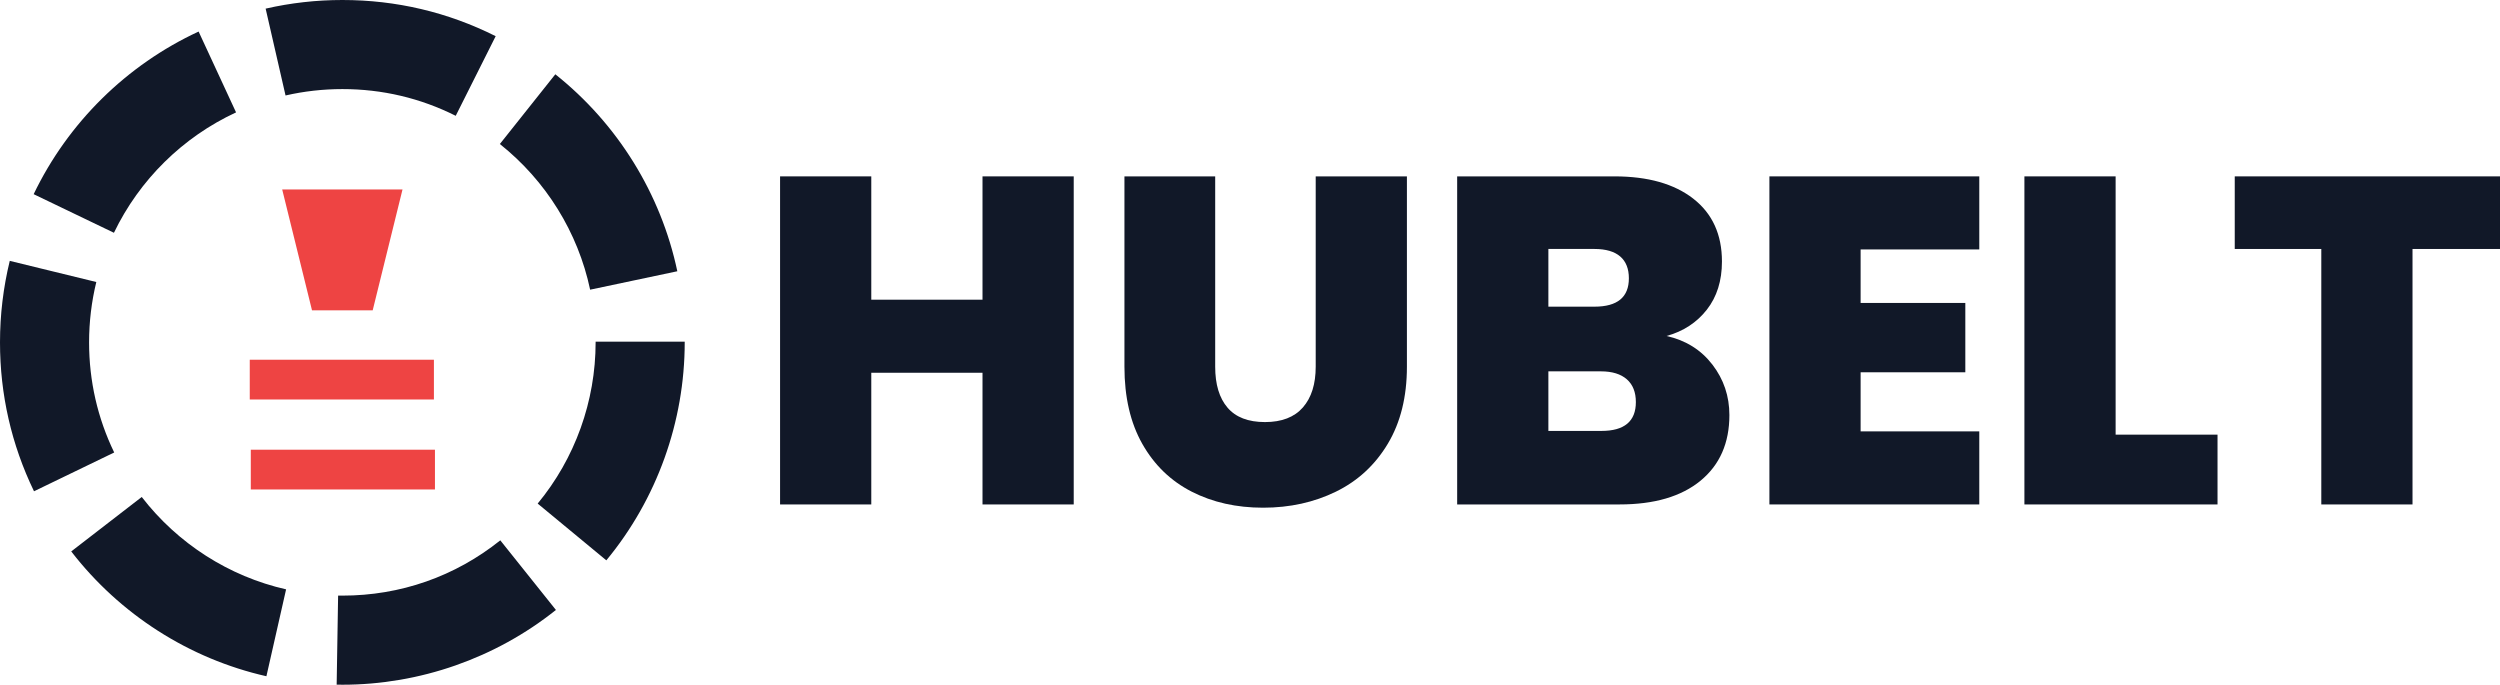
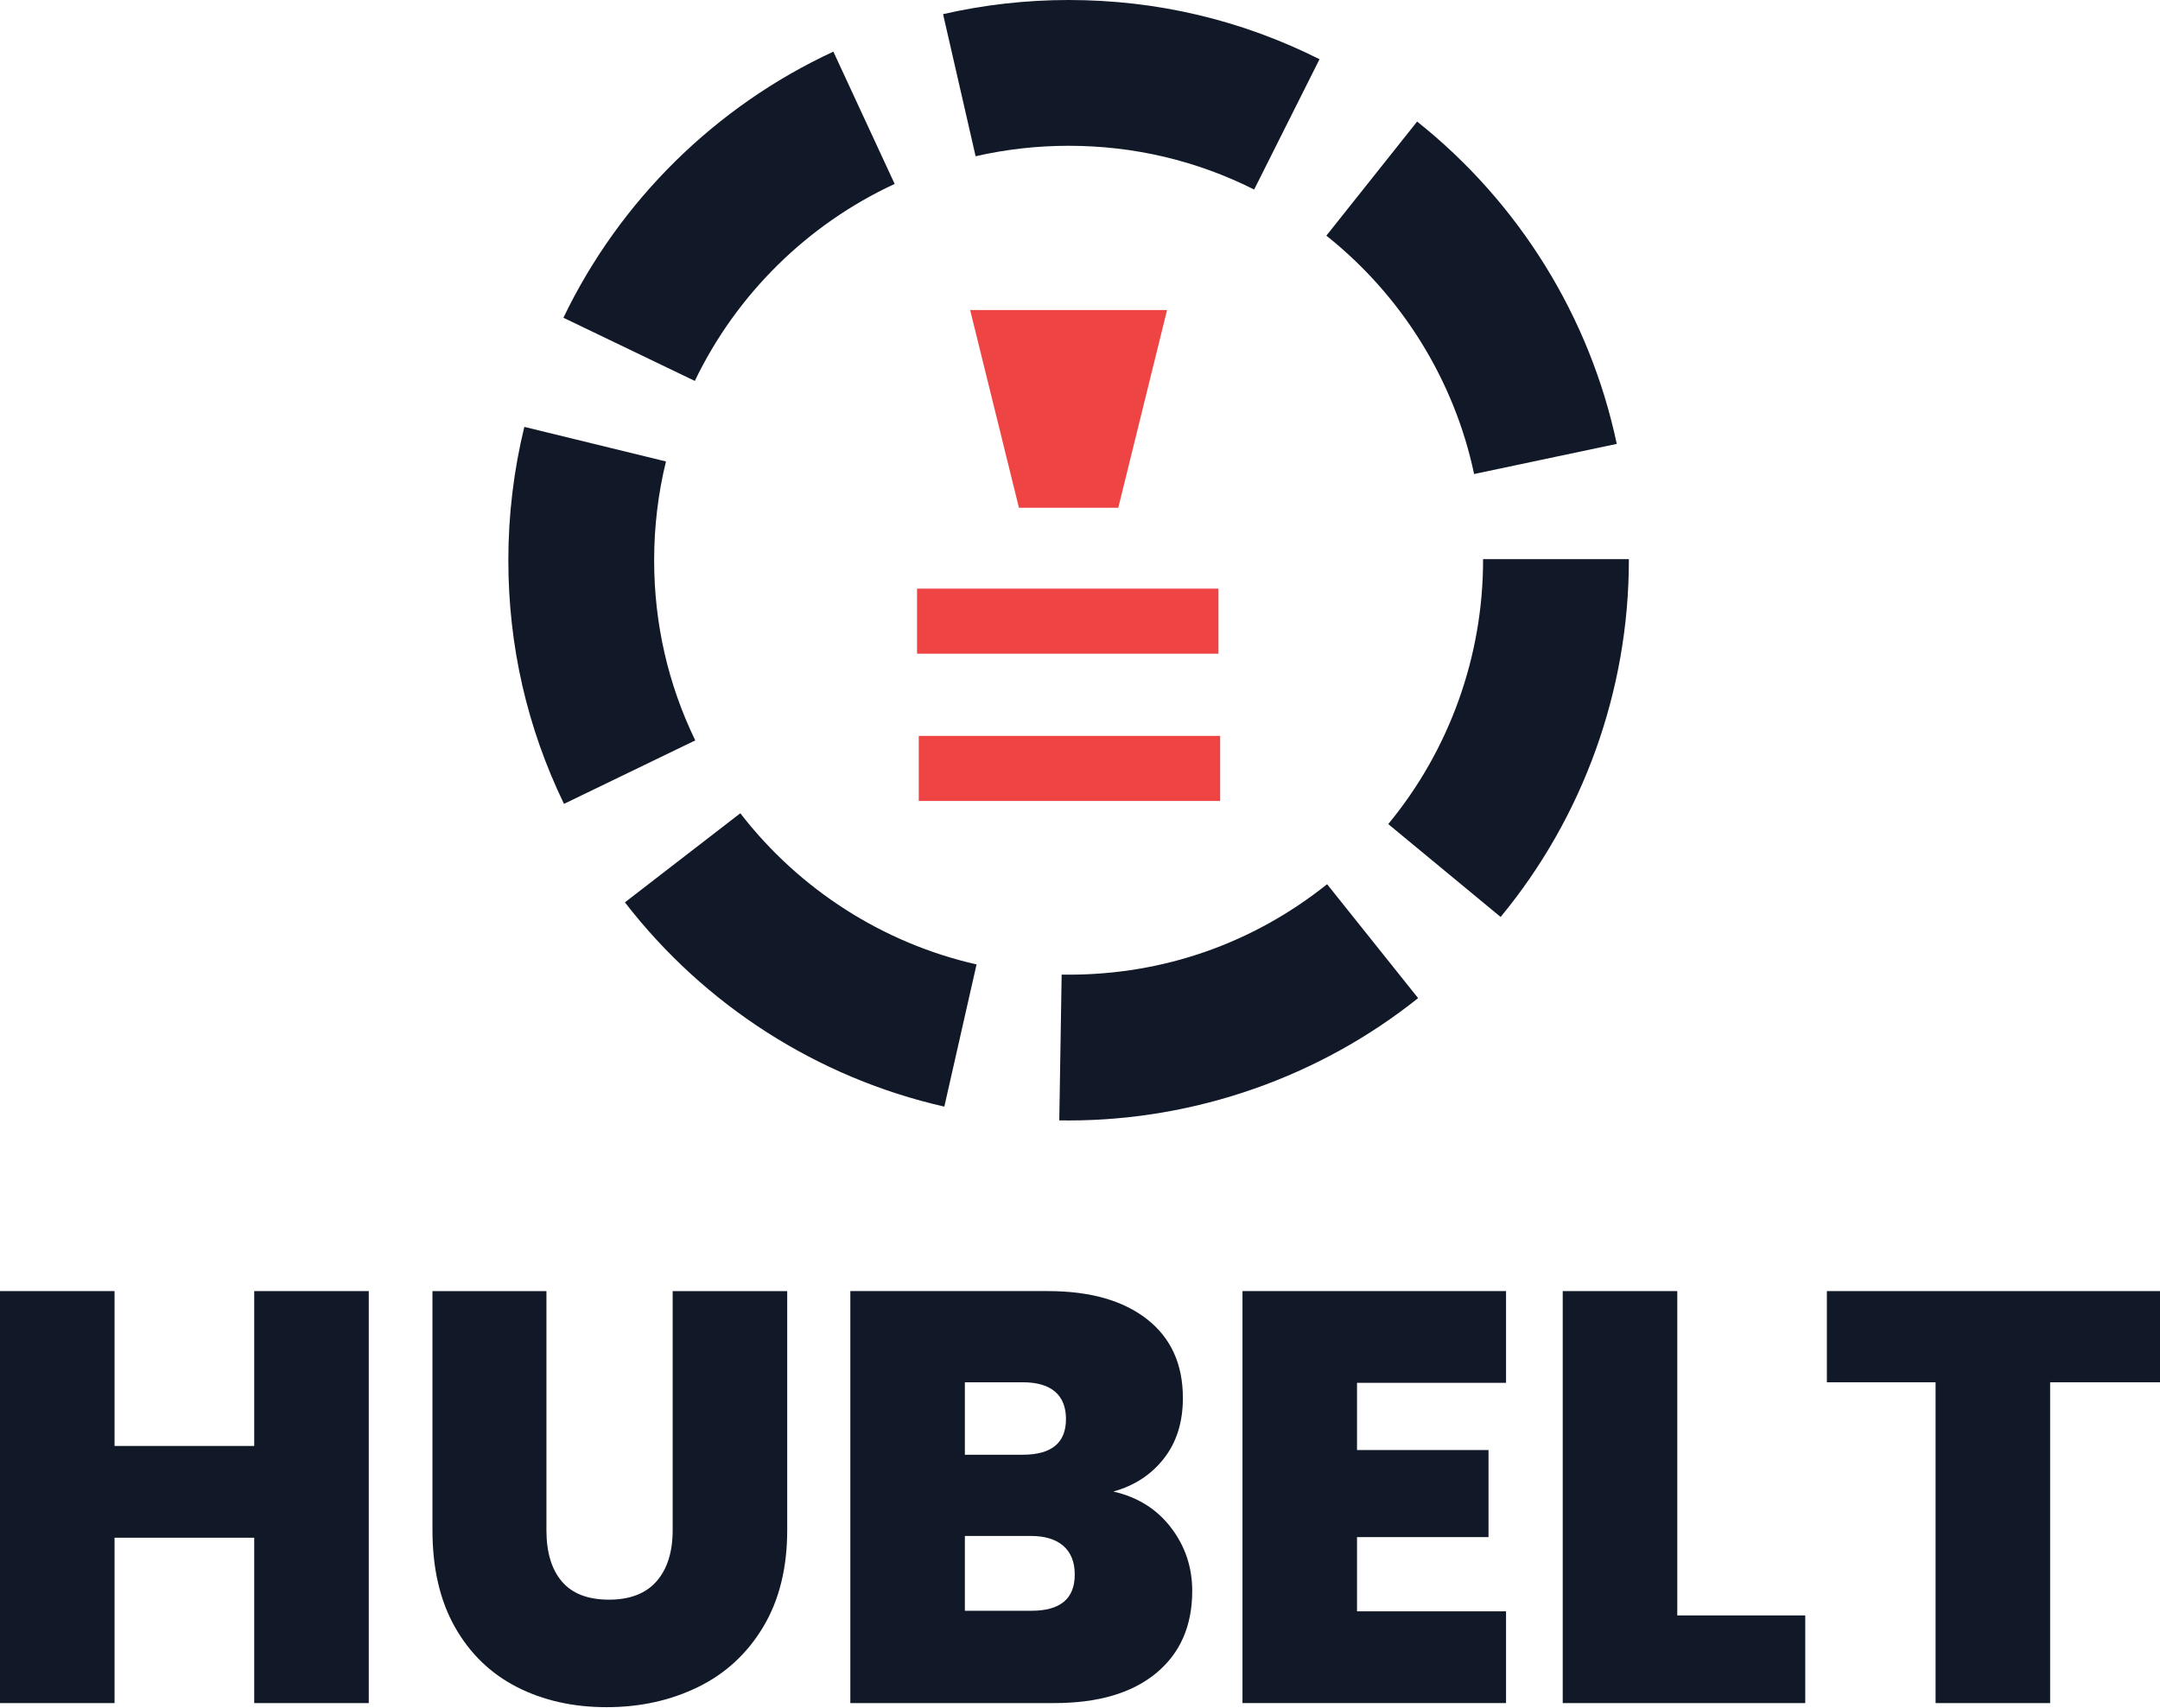
- <svg xmlns="http://www.w3.org/2000/svg" id="Layer_1" data-name="Layer 1" viewBox="0 0 2014.87 551.84">
+ <svg xmlns="http://www.w3.org/2000/svg" id="Layer_1" data-name="Layer 1" viewBox="0 0 2023.9 1599.73">
  <defs>
    <style>
      .cls-1 {
        fill: #111828;
      }

      .cls-1, .cls-2 {
        stroke-width: 0px;
      }

      .cls-2 {
        fill: #ee4443;
      }
    </style>
  </defs>
-   <path class="cls-1" d="M275.92,551.84c-1.53,0-3.06-.01-4.59-.04l1.17-71.79c1.14.02,2.28.03,3.42.03,46.81,0,90.83-15.4,127.3-44.55l44.82,56.1c-48.63,38.86-109.76,60.26-172.13,60.26ZM214.72,545.02c-62.24-14.1-118.11-49.83-157.31-100.6l56.83-43.88c29.02,37.59,70.34,64.03,116.34,74.45l-15.87,70.03ZM488.68,451.61l-55.34-45.75c30.12-36.43,46.7-82.58,46.7-129.95v-.54h71.8v.54c0,64.02-22.43,126.42-63.16,175.69ZM27.4,395.93C9.22,358.33,0,317.96,0,275.92c0-22.19,2.65-44.29,7.87-65.67l69.75,17.04c-3.86,15.81-5.82,32.18-5.82,48.64,0,31.12,6.81,60.98,20.24,88.75l-64.64,31.26ZM475.62,233.47c-9.75-46.14-35.59-87.84-72.76-117.4l44.7-56.2c50.2,39.93,85.12,96.31,98.32,158.75l-70.25,14.85ZM91.84,187.61l-64.71-31.11C54.84,98.85,102.05,52.31,160.07,25.43l30.18,65.15c-42.95,19.89-77.9,54.35-98.42,97.02ZM367.3,93.34c-28.49-14.29-59.23-21.54-91.38-21.54-15.47,0-30.88,1.73-45.79,5.15L214.09,6.96c20.17-4.62,40.97-6.96,61.83-6.96,43.43,0,85,9.81,123.57,29.16l-32.2,64.18Z" />
+   <path class="cls-1" d="M1001.27,1049.93c-2.92,0-5.83-.03-8.73-.07l2.22-136.59c2.17.03,4.34.05,6.51.05,89.05,0,172.81-29.31,242.21-84.76l85.28,106.73c-92.53,73.93-208.83,114.65-327.49,114.65ZM884.83,1036.96c-118.42-26.83-224.71-94.8-299.29-191.4l108.13-83.49c55.22,71.51,133.83,121.82,221.35,141.65l-30.19,133.23ZM1406.07,859.24l-105.3-87.03c57.3-69.32,88.85-157.12,88.85-247.24v-1.02h136.61v1.02c0,121.81-42.68,240.53-120.16,334.27ZM528.45,753.29c-34.6-71.53-52.14-148.35-52.14-228.33,0-42.22,5.04-84.26,14.98-124.95l132.71,32.41c-7.35,30.09-11.07,61.22-11.07,92.53,0,59.21,12.96,116.02,38.51,168.85l-122.98,59.48ZM1381.23,444.2c-18.55-87.79-67.72-167.12-138.44-223.37l85.04-106.92c95.52,75.97,161.95,183.24,187.06,302.04l-133.66,28.24ZM651.03,356.94l-123.12-59.2c52.73-109.67,142.56-198.22,252.95-249.35l57.42,123.96c-81.72,37.85-148.21,103.4-187.25,184.59ZM1175.12,177.59c-54.2-27.19-112.7-40.98-173.85-40.98-29.43,0-58.75,3.3-87.13,9.8l-30.5-133.16c38.37-8.79,77.95-13.25,117.63-13.25,82.62,0,161.72,18.67,235.11,55.48l-61.25,122.11Z" />
  <g>
-     <polygon class="cls-2" points="251.46 250.09 300.38 250.09 324.41 152.69 227.43 152.69 251.46 250.09" />
+     <polygon class="cls-2" points="954.74 475.82 1047.8 475.82 1093.53 290.51 909.01 290.51 954.74 475.82" />
    <g>
-       <rect class="cls-2" x="201.29" y="289.92" width="148.42" height="32.05" />
-       <rect class="cls-2" x="202.13" y="362.44" width="148.42" height="32.05" />
+       <rect class="cls-2" x="859.28" y="551.59" width="282.39" height="60.97" />
+       <rect class="cls-2" x="860.88" y="689.58" width="282.39" height="60.97" />
    </g>
  </g>
  <g>
-     <path class="cls-1" d="M865.36,142.15v264.41h-73.51v-106.14h-89.64v106.14h-73.51V142.15h73.51v99.39h89.64v-99.39h73.51Z" />
-     <path class="cls-1" d="M979.38,142.15v153.39c0,14.25,3.31,25.26,9.94,33,6.62,7.75,16.69,11.63,30.19,11.63s23.69-3.94,30.57-11.81c6.87-7.88,10.31-18.81,10.31-32.82v-153.39h73.51v153.39c0,24.26-5.13,44.95-15.38,62.07-10.25,17.13-24.19,30-41.82,38.63-17.63,8.63-37.19,12.94-58.7,12.94s-40.69-4.31-57.57-12.94c-16.88-8.63-30.13-21.44-39.75-38.44-9.63-17-14.44-37.75-14.44-62.26v-153.39h73.13Z" />
-     <path class="cls-1" d="M1380.11,293.85c9.12,11.88,13.69,25.44,13.69,40.69,0,22.5-7.75,40.13-23.25,52.88-15.51,12.75-37.26,19.13-65.26,19.13h-130.89V142.15h126.76c27,0,48.19,6,63.57,18,15.38,12,23.07,28.88,23.07,50.63,0,15.51-4.07,28.45-12.19,38.82-8.13,10.38-18.94,17.44-32.44,21.19,15.5,3.5,27.81,11.19,36.94,23.07ZM1247.91,247.16h37.13c18.5,0,27.75-7.62,27.75-22.88s-9.25-23.63-27.75-23.63h-37.13v46.51ZM1318.42,324.05c0-8-2.44-14.12-7.31-18.38-4.88-4.25-11.81-6.38-20.82-6.38h-42.38v48.01h42.76c18.5,0,27.75-7.75,27.75-23.25Z" />
-     <path class="cls-1" d="M1499.56,201.03v43.13h84.39v55.88h-84.39v47.63h95.64v58.88h-169.15V142.15h169.15v58.88h-95.64Z" />
-     <path class="cls-1" d="M1705.08,350.3h82.13v56.26h-155.64V142.15h73.51v208.15Z" />
-     <path class="cls-1" d="M2014.87,142.15v58.51h-70.51v205.9h-73.51v-205.9h-69.76v-58.51h213.78Z" />
+     <path class="cls-1" d="M345.53,1209.84v386.06h-107.33v-154.97H107.33v154.97H0v-386.06h107.33v145.11h130.87v-145.11h107.33Z" />
+     <path class="cls-1" d="M512,1209.84v223.97c0,20.81,4.84,36.88,14.51,48.19,9.67,11.32,24.37,16.98,44.08,16.98s34.58-5.75,44.63-17.25c10.04-11.5,15.06-27.47,15.06-47.92v-223.97h107.33v223.97c0,35.41-7.49,65.63-22.45,90.63-14.98,25.01-35.32,43.81-61.06,56.4-25.74,12.59-54.31,18.89-85.7,18.89s-59.42-6.3-84.06-18.89c-24.64-12.59-44-31.3-58.05-56.13-14.06-24.82-21.08-55.12-21.08-90.9v-223.97h106.78Z" />
+     <path class="cls-1" d="M1097.11,1431.34c13.32,17.34,19.99,37.15,19.99,59.41,0,32.86-11.32,58.59-33.95,77.21-22.64,18.62-54.4,27.93-95.28,27.93h-191.11v-386.06h185.09c39.43,0,70.36,8.76,92.82,26.28,22.45,17.53,33.68,42.17,33.68,73.93,0,22.64-5.94,41.53-17.8,56.68-11.87,15.15-27.65,25.46-47.37,30.94,22.63,5.12,40.61,16.34,53.94,33.68ZM904.08,1363.17h54.21c27.01,0,40.52-11.13,40.52-33.4s-13.51-34.5-40.52-34.5h-54.21v67.9ZM1007.03,1475.43c0-11.68-3.56-20.62-10.68-26.83-7.12-6.21-17.25-9.31-30.39-9.31h-61.88v70.09h62.43c27.01,0,40.52-11.31,40.52-33.95Z" />
+     <path class="cls-1" d="M1271.51,1295.81v62.97h123.21v81.59h-123.21v69.54h139.64v85.97h-246.96v-386.06h246.96v85.97h-139.64Z" />
+     <path class="cls-1" d="M1571.59,1513.76h119.92v82.14h-227.25v-386.06h107.33v303.92Z" />
+     <path class="cls-1" d="M2023.9,1209.84v85.43h-102.95v300.63h-107.33v-300.63h-101.85v-85.43h312.13Z" />
  </g>
</svg>
